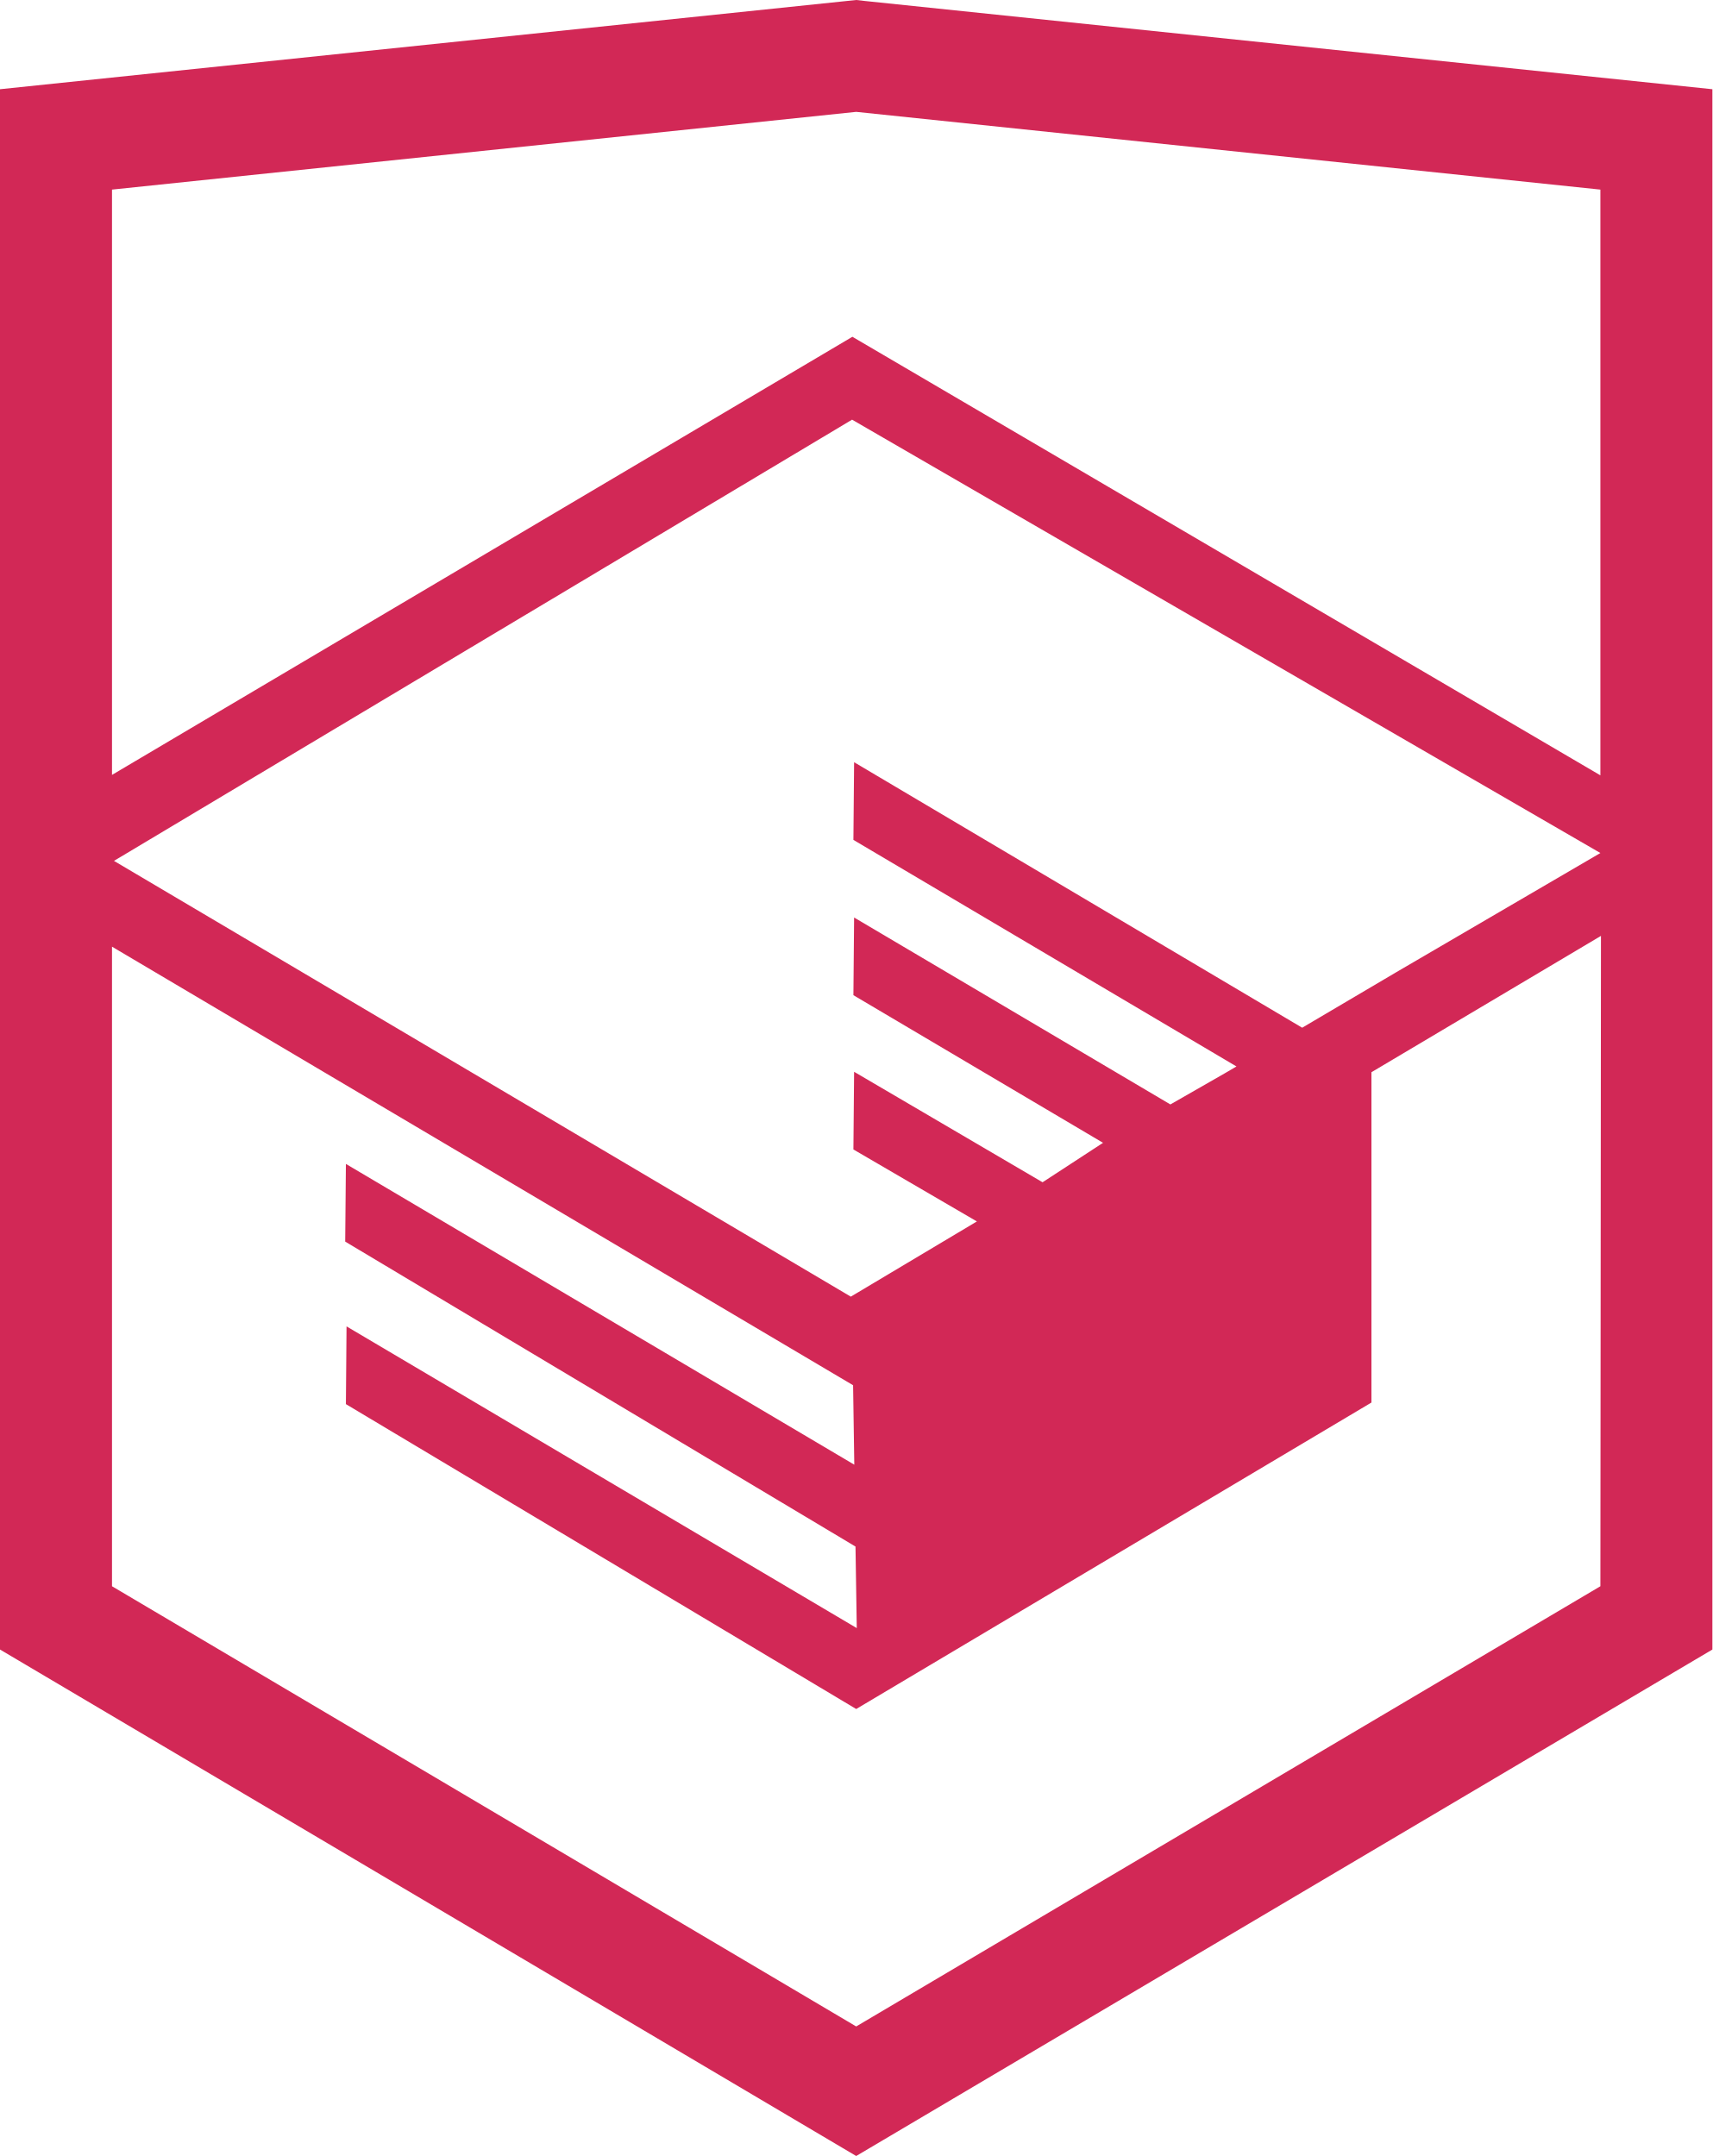
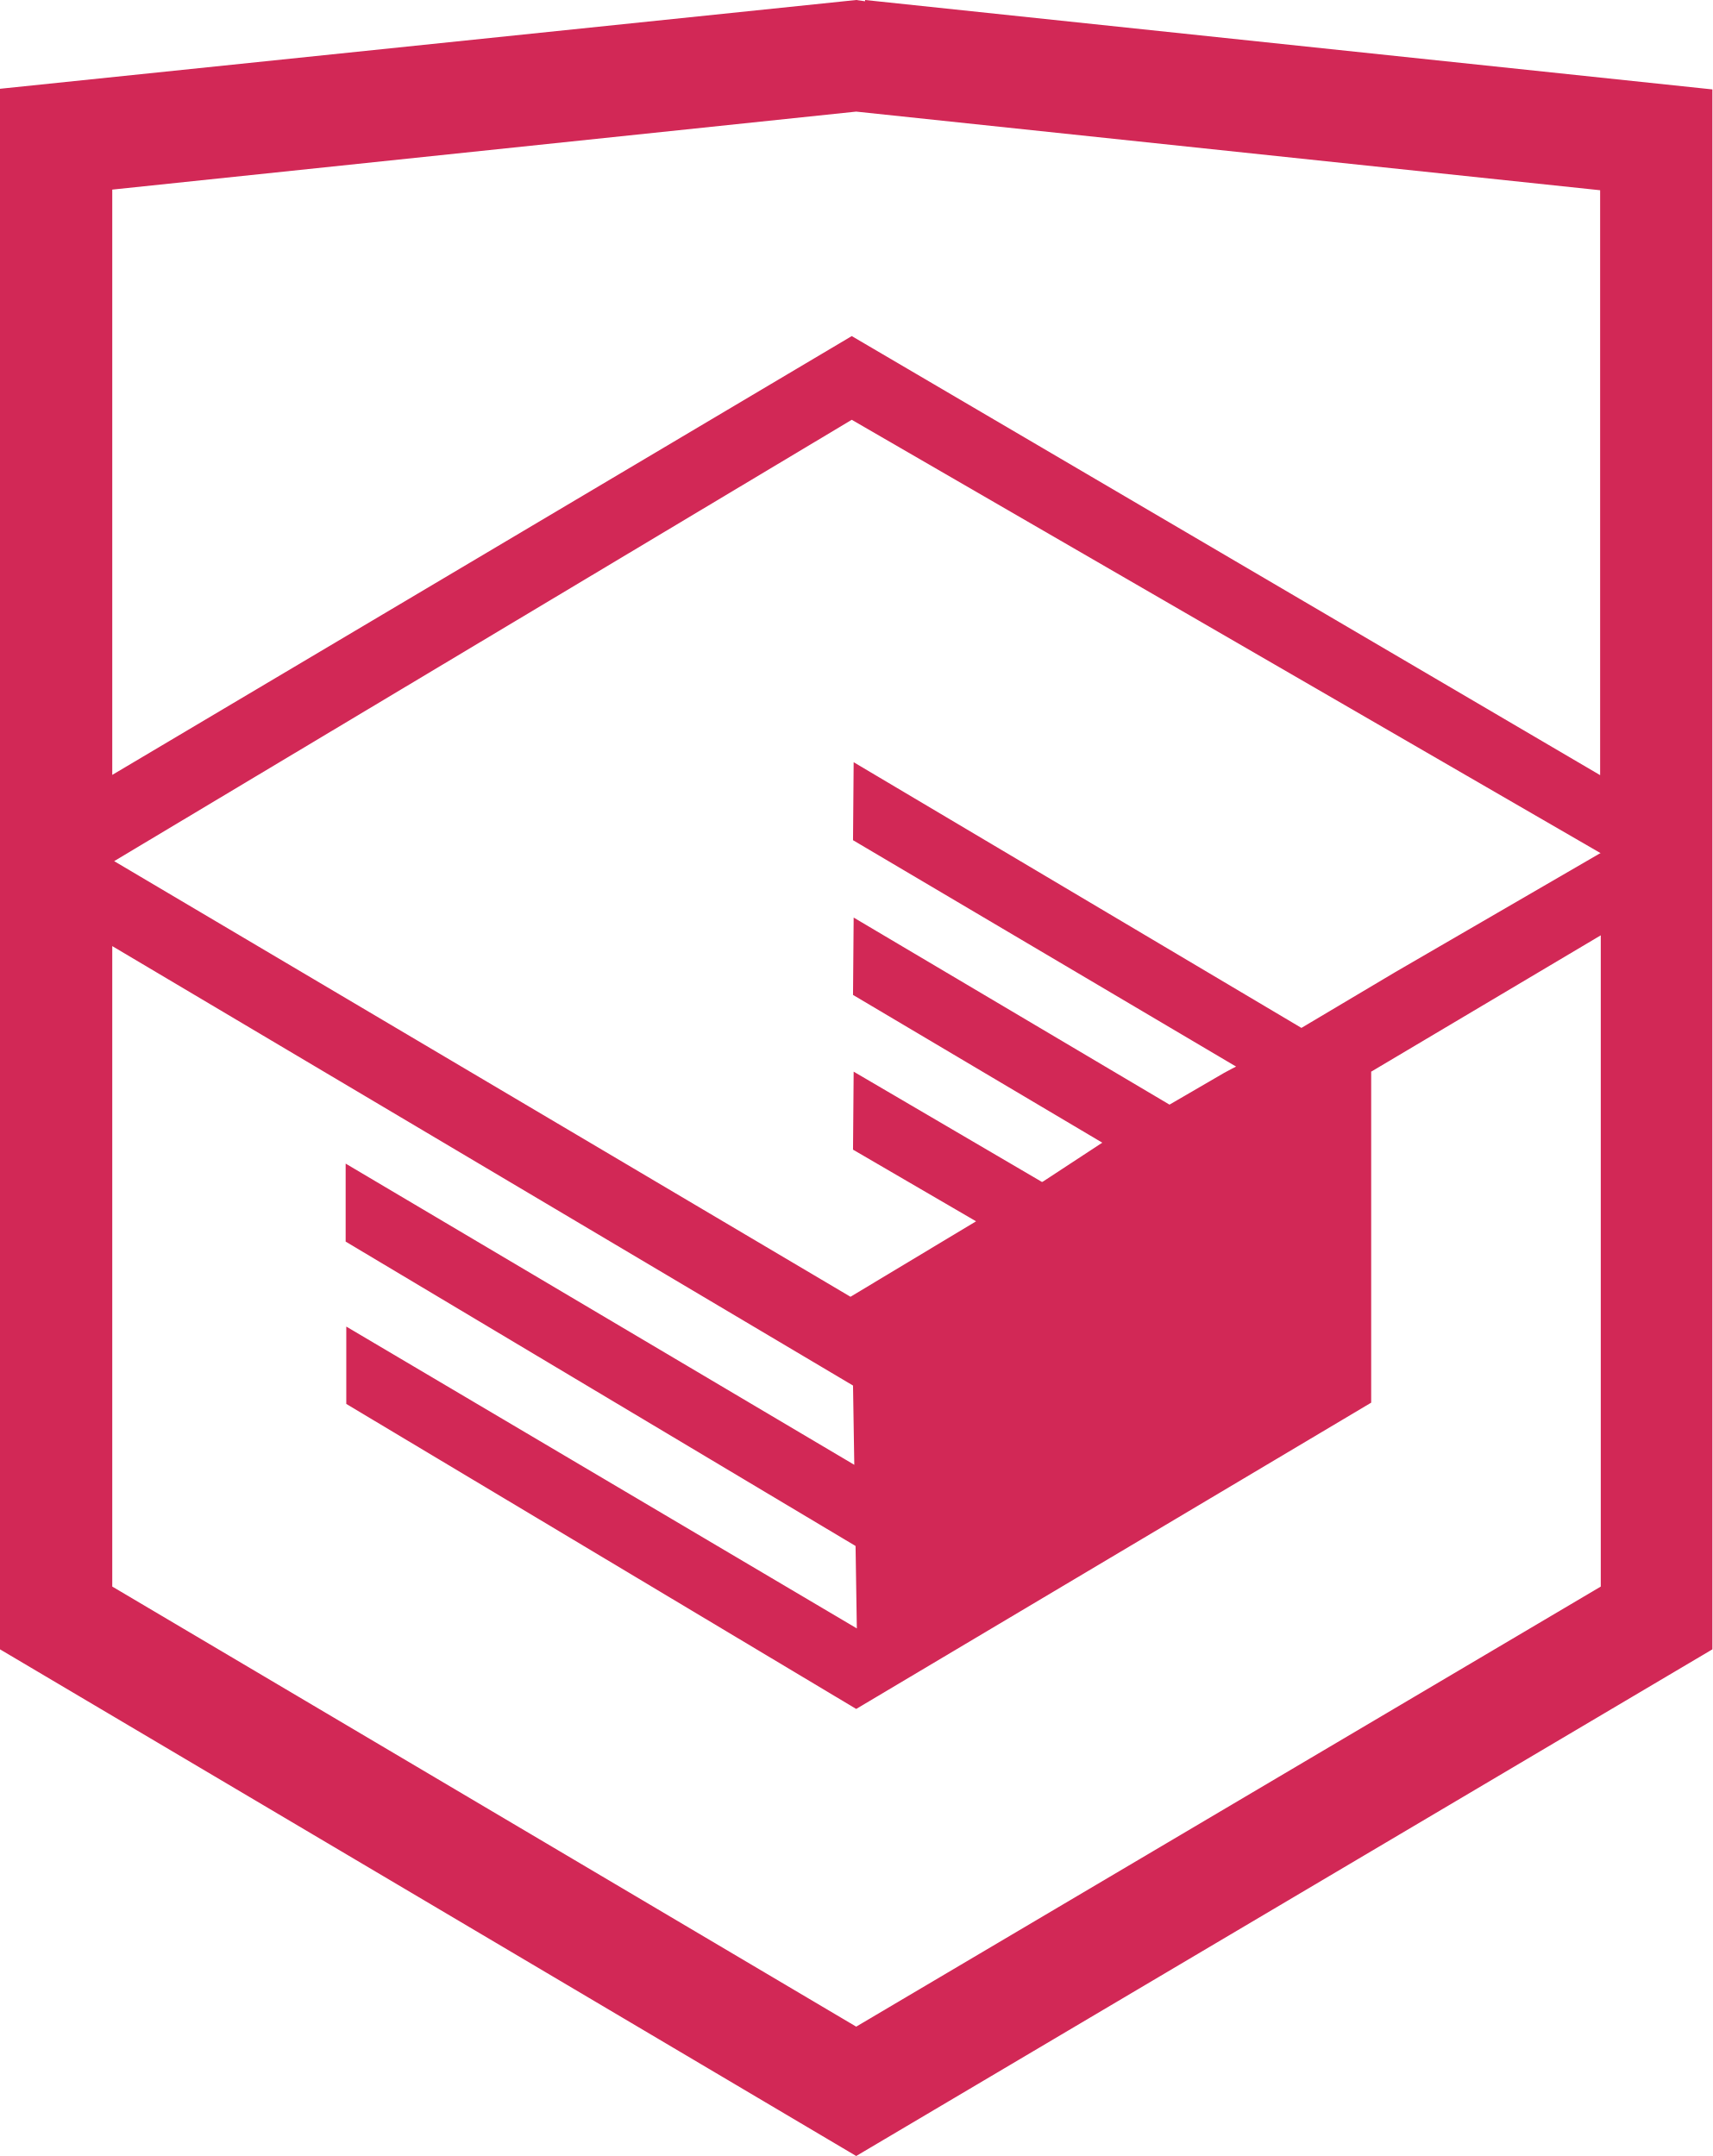
<svg xmlns="http://www.w3.org/2000/svg" width="27" height="34" viewBox="0 0 27 34" fill="none">
-   <path d="M13.643 0.016L13.5 0L0 1.407V26.013L13.5 34L27 26.013V1.407L13.643 0.016ZM25.234 25.015L13.5 31.957L1.766 25.015V14.929L13.451 21.845L13.47 23.098L5.454 18.355L5.443 19.58L13.489 24.389L13.509 25.675L5.464 20.917L5.454 22.143L13.5 26.951L21.624 22.118V20.893V16.909L25.243 14.759L25.234 25.015ZM25.234 13.452L22.015 15.332L20.532 16.207L13.467 12.02L13.456 13.245L19.496 16.818L19.443 16.849L19.313 16.925L18.454 17.417L13.467 14.469L13.456 15.694L17.392 18.022L16.459 18.631L16.438 18.644L13.467 16.902L13.456 18.127L15.403 19.262L13.415 20.448L1.797 13.576L13.435 6.618L25.234 13.452ZM25.234 12.227L13.44 5.311L1.766 12.22V2.99L13.5 1.764L25.234 2.99V12.227Z" fill="#D22856" />
+   <path d="M13.64.02 13.5 0 0 1.4v24.61L13.5 34 27 26.01V1.41L13.64 0Zm11.6 25L13.5 31.96 1.77 25.02v-10.1l11.68 6.93.02 1.25-8.02-4.75v1.23l8.04 4.8.02 1.3-8.05-4.76v1.22l8.04 4.81 8.12-4.83V16.9l3.62-2.15v10.26Zm0-11.57L22 15.33l-1.48.88-7.06-4.19-.01 1.23 6.04 3.57-.06.03-.13.07-.86.5-4.98-2.95-.01 1.22 3.93 2.33-.93.61-.02.01-2.97-1.74-.01 1.23 1.94 1.13-1.98 1.19L1.8 13.58l11.63-6.96 11.8 6.83Zm0-1.22L13.43 5.3 1.77 12.22V2.99L13.5 1.76 25.23 3v9.24Z" fill="#D22856" />
</svg>
